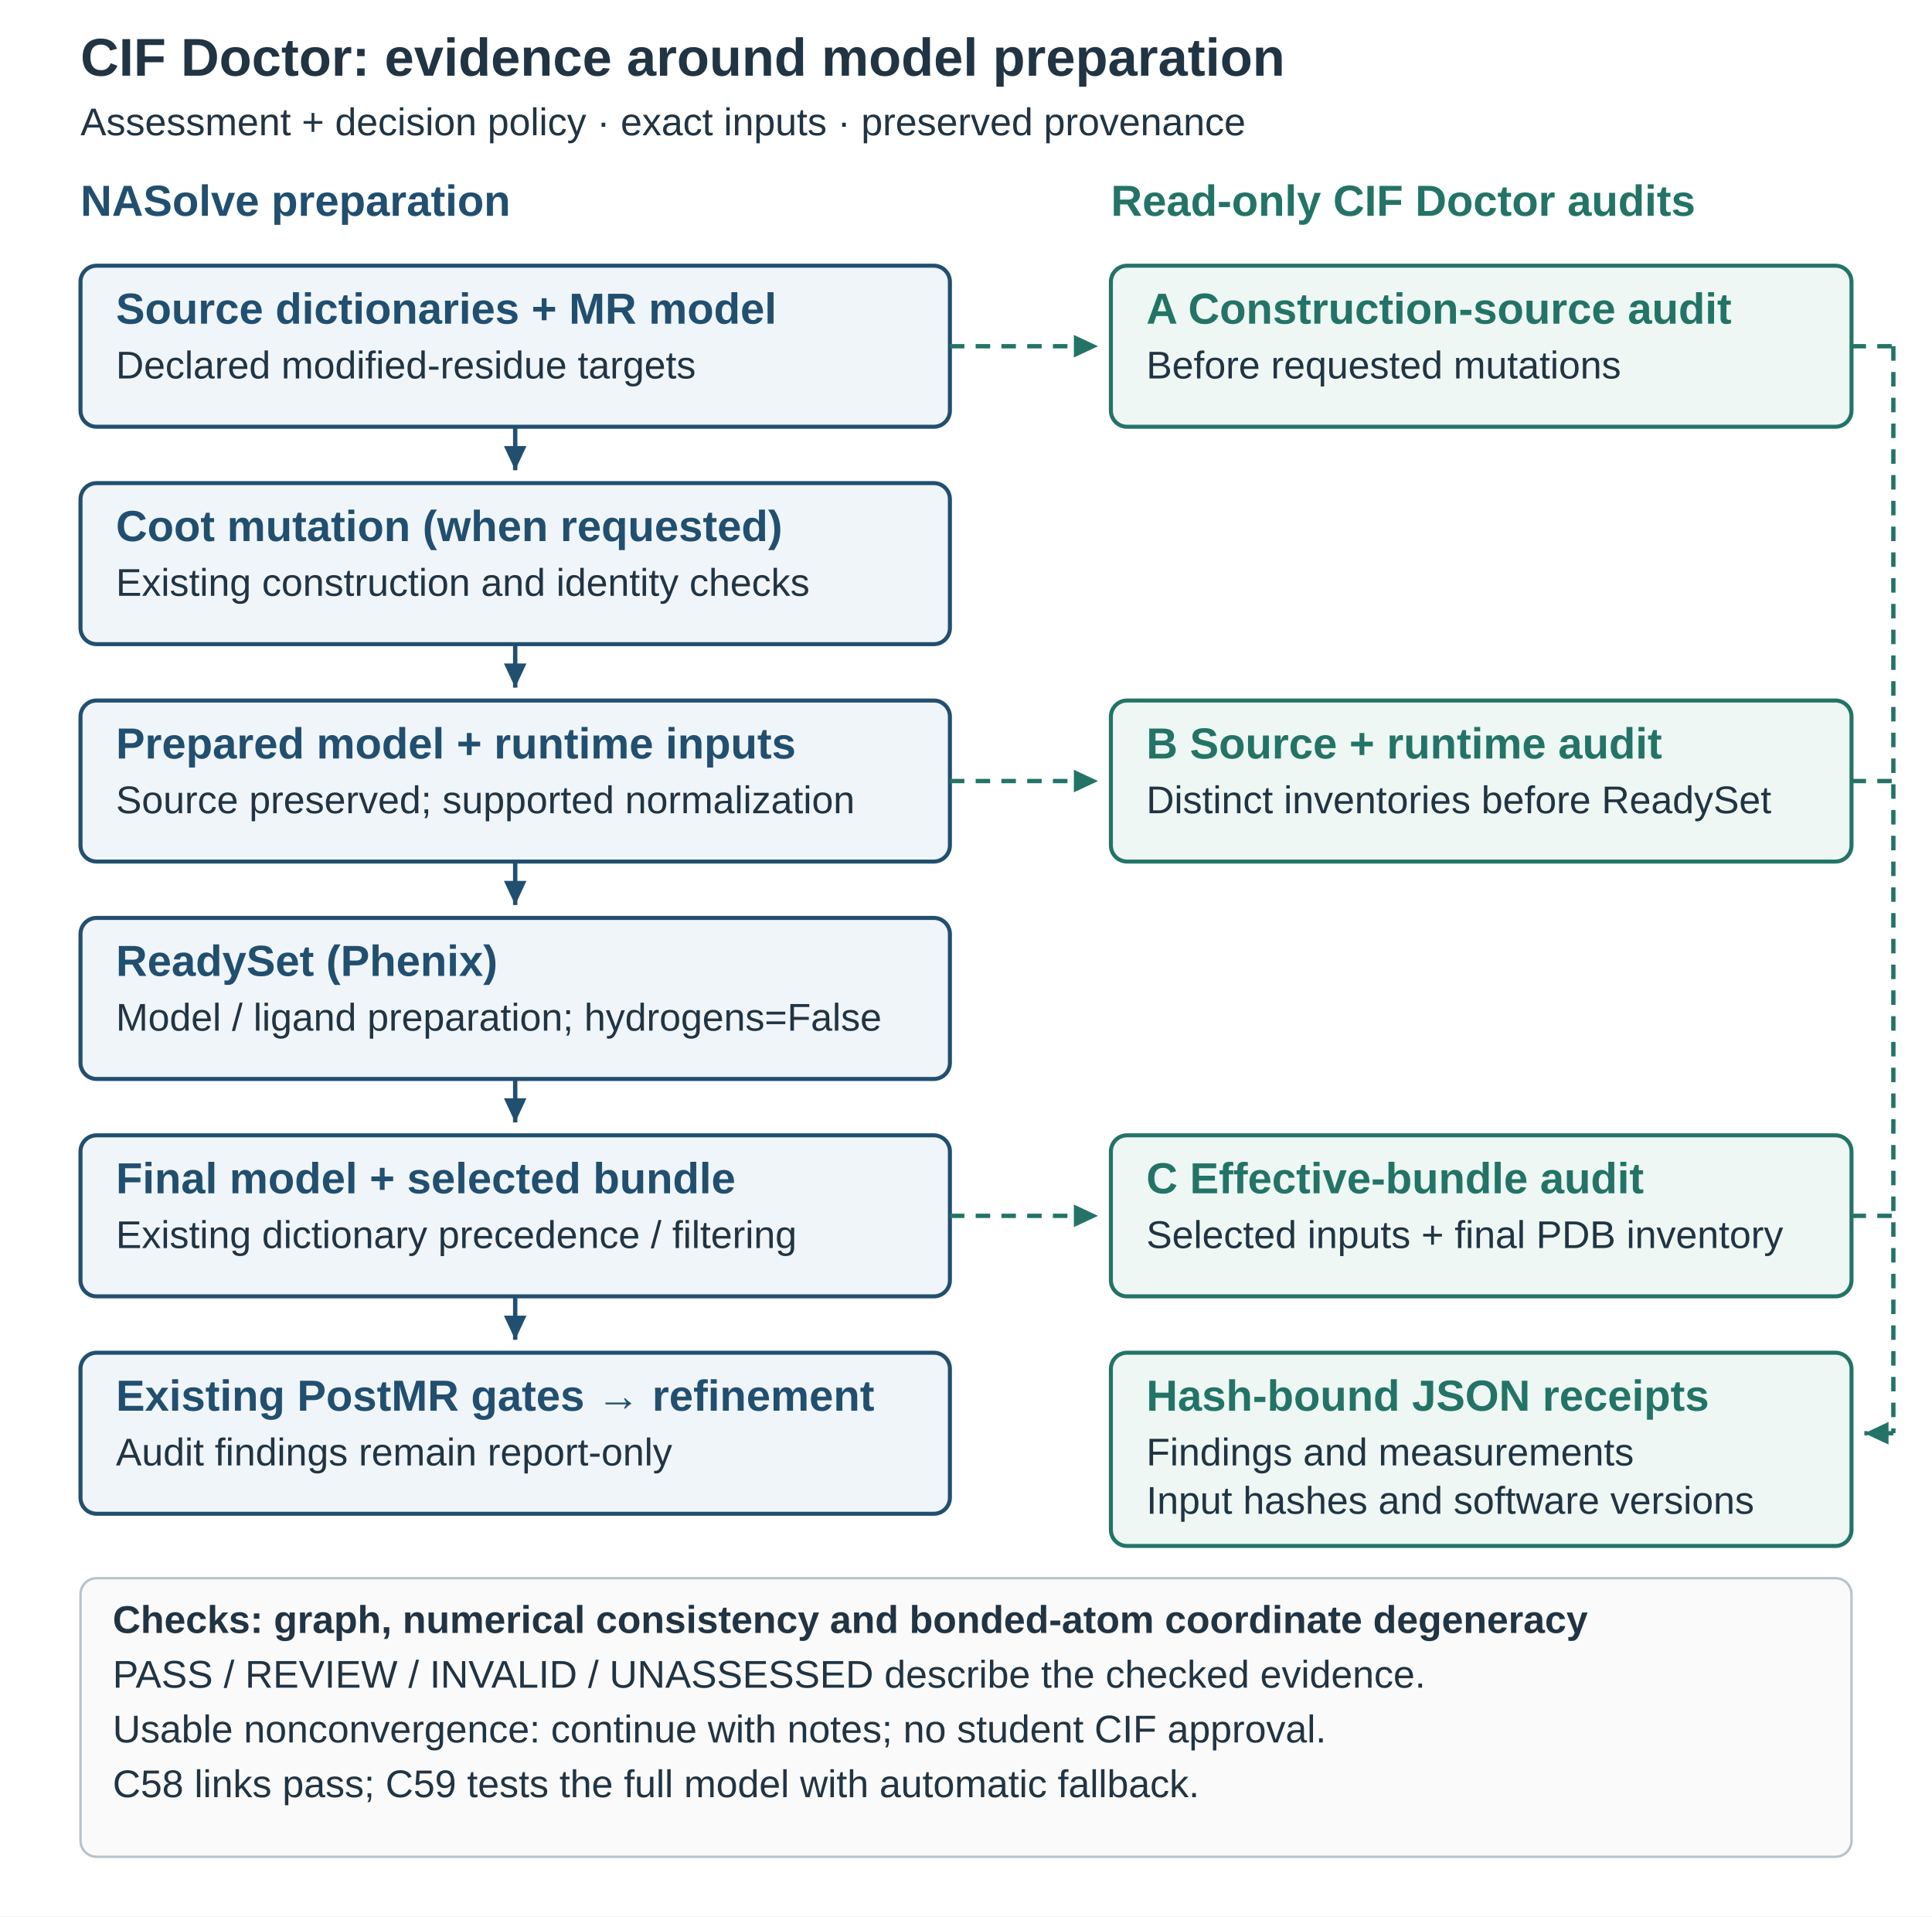
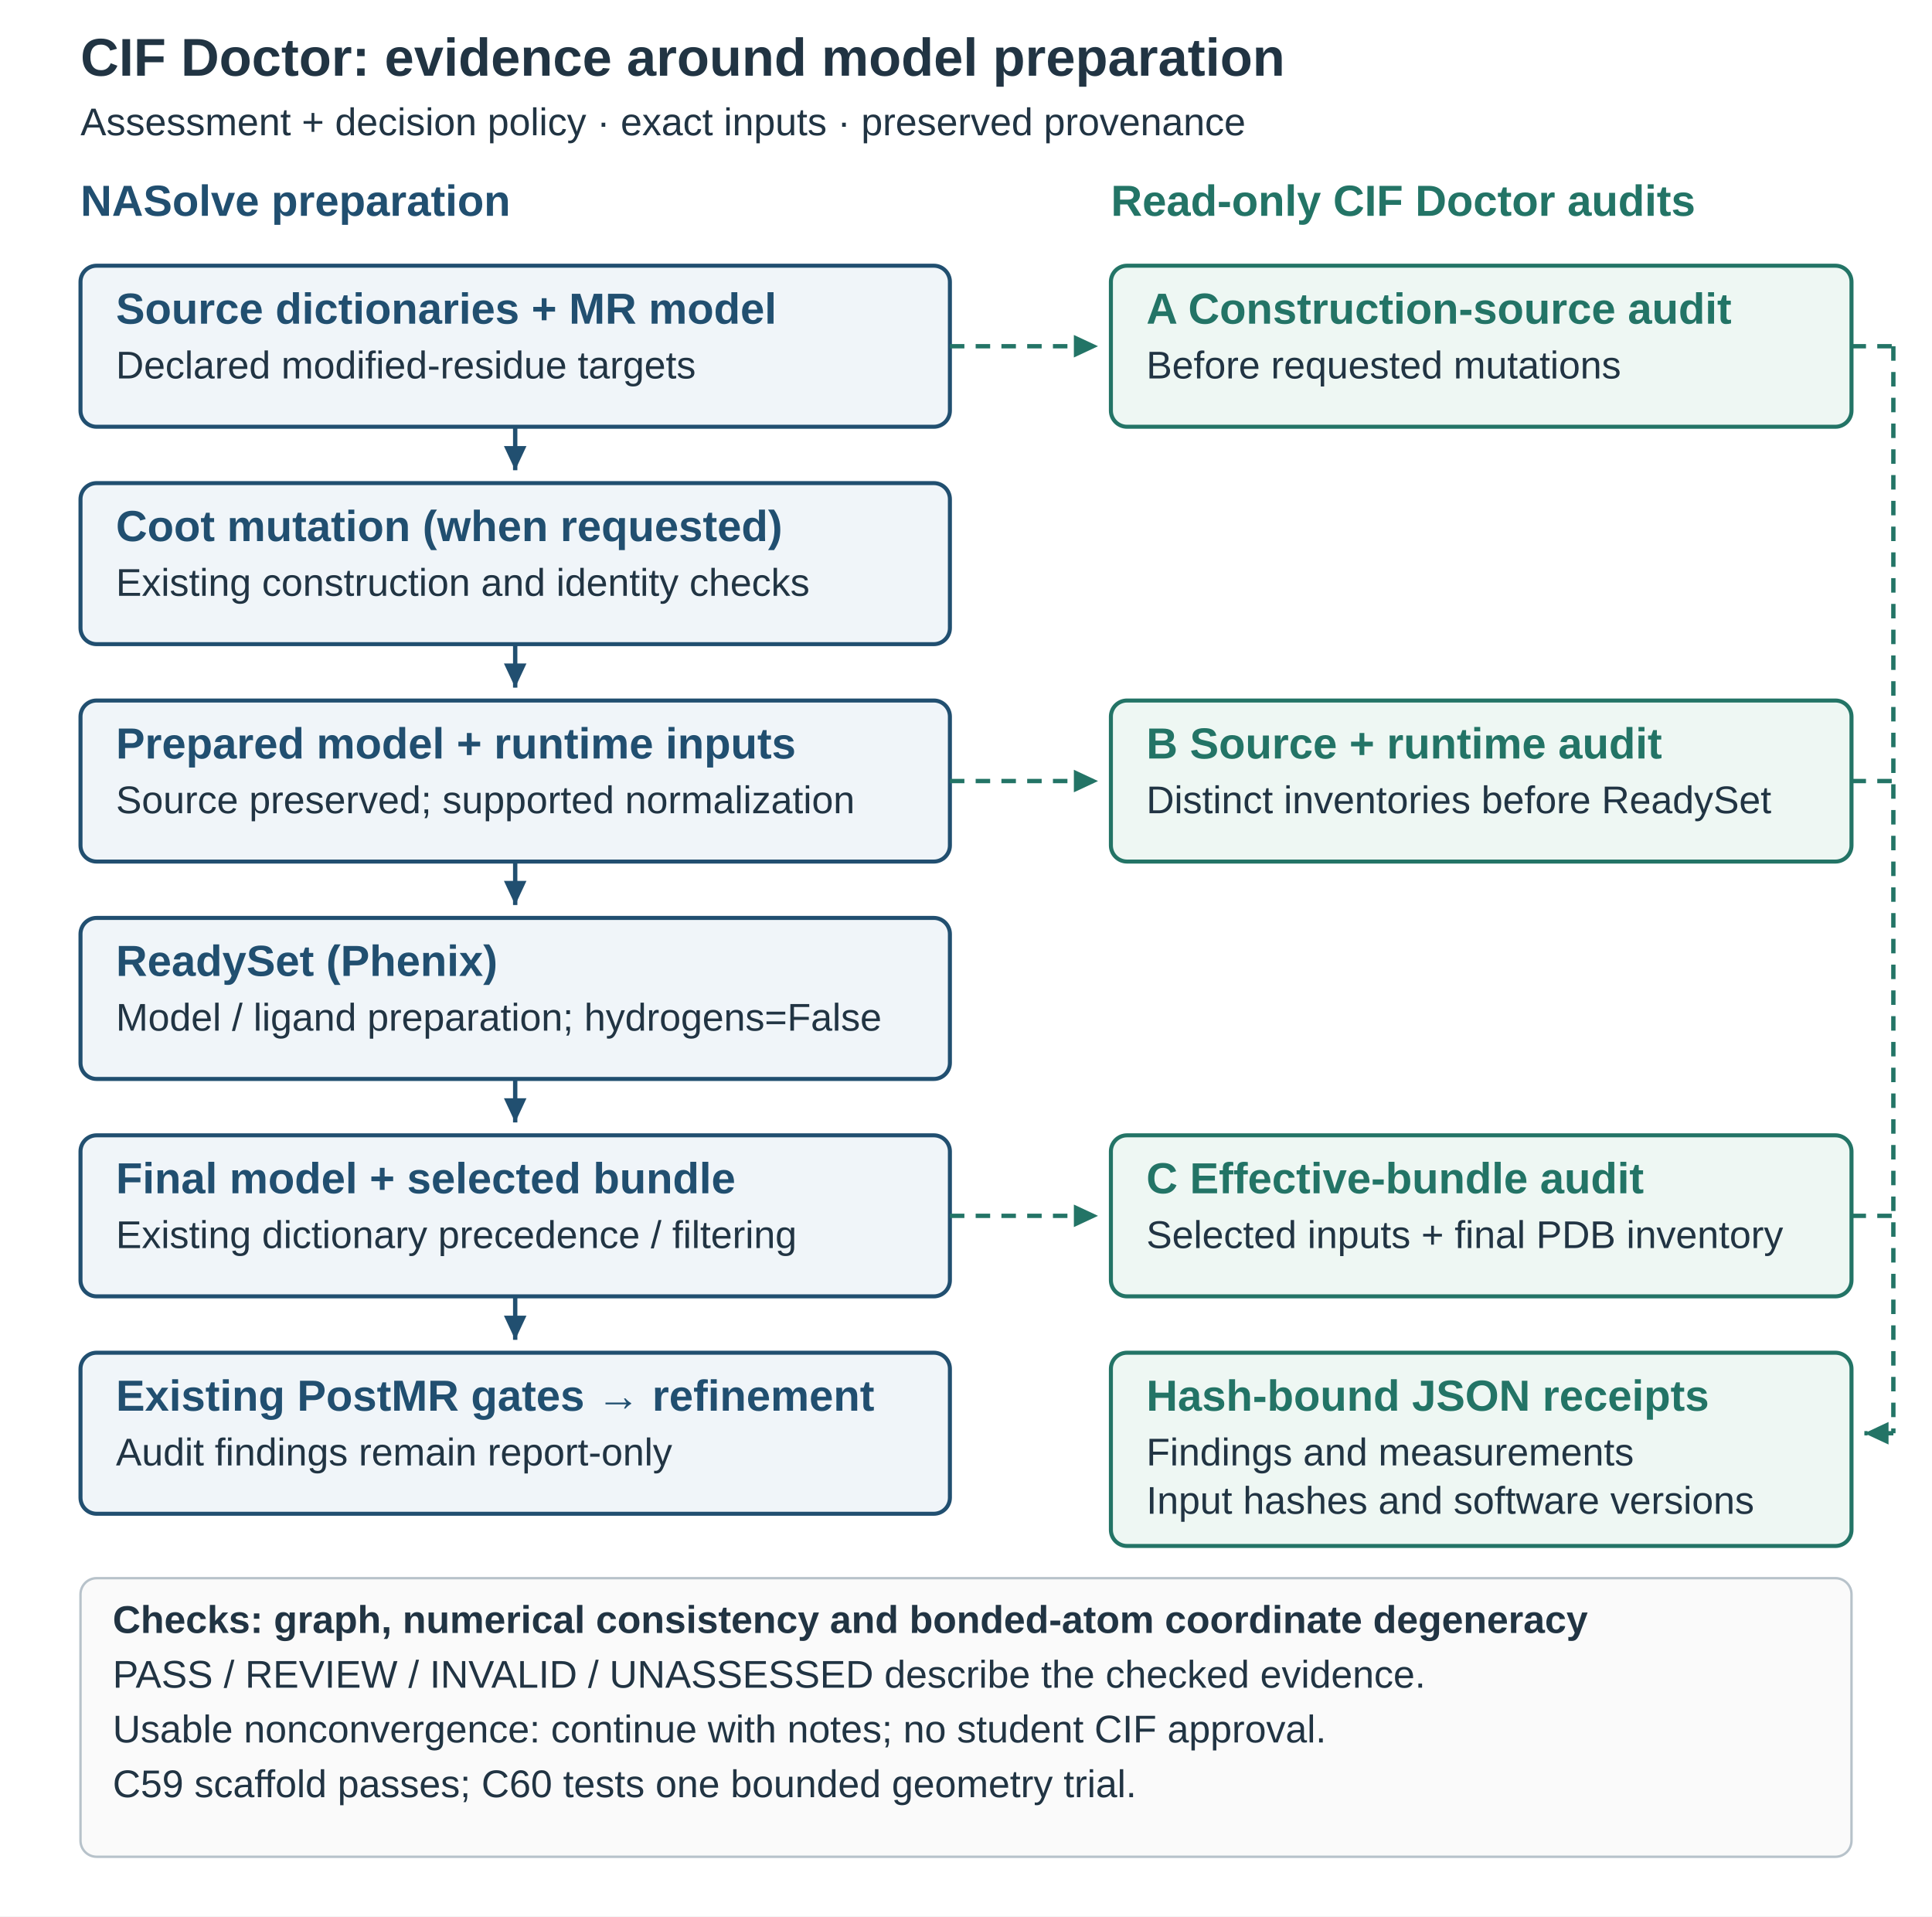
<svg xmlns="http://www.w3.org/2000/svg" width="180mm" height="178.5mm" viewBox="0 0 1200 1190" role="img" aria-labelledby="title description">
  <rect width="1200" height="1190" fill="white" />
  <text x="50" y="47" font-family="Arial, Helvetica, sans-serif" font-size="33" font-weight="bold" fill="#213443" text-anchor="start">CIF Doctor: evidence around model preparation</text>
  <text x="50" y="84" font-family="Arial, Helvetica, sans-serif" font-size="24" font-weight="normal" fill="#213443" text-anchor="start">Assessment + decision policy · exact inputs · preserved provenance</text>
  <text x="50" y="134" font-family="Arial, Helvetica, sans-serif" font-size="27" font-weight="bold" fill="#214f70" text-anchor="start">NASolve preparation</text>
  <text x="690" y="134" font-family="Arial, Helvetica, sans-serif" font-size="27" font-weight="bold" fill="#237466" text-anchor="start">Read-only CIF Doctor audits</text>
  <g id="source-inputs">
    <rect x="50" y="165" width="540" height="100" rx="10" fill="#f0f5f9" stroke="#214f70" stroke-width="2.5" />
    <text x="72" y="201" font-family="Arial, Helvetica, sans-serif" font-size="27" font-weight="bold" fill="#214f70" text-anchor="start">Source dictionaries + MR model</text>
    <text x="72" y="235" font-family="Arial, Helvetica, sans-serif" font-size="24" font-weight="normal" fill="#213443" text-anchor="start">Declared modified-residue targets</text>
  </g>
  <g id="coot-mutation">
    <rect x="50" y="300" width="540" height="100" rx="10" fill="#f0f5f9" stroke="#214f70" stroke-width="2.5" />
    <text x="72" y="336" font-family="Arial, Helvetica, sans-serif" font-size="27" font-weight="bold" fill="#214f70" text-anchor="start">Coot mutation (when requested)</text>
    <text x="72" y="370" font-family="Arial, Helvetica, sans-serif" font-size="24" font-weight="normal" fill="#213443" text-anchor="start">Existing construction and identity checks</text>
  </g>
  <g id="prepared-inputs">
    <rect x="50" y="435" width="540" height="100" rx="10" fill="#f0f5f9" stroke="#214f70" stroke-width="2.5" />
    <text x="72" y="471" font-family="Arial, Helvetica, sans-serif" font-size="27" font-weight="bold" fill="#214f70" text-anchor="start">Prepared model + runtime inputs</text>
    <text x="72" y="505" font-family="Arial, Helvetica, sans-serif" font-size="24" font-weight="normal" fill="#213443" text-anchor="start">Source preserved; supported normalization</text>
  </g>
  <g id="readyset">
    <rect x="50" y="570" width="540" height="100" rx="10" fill="#f0f5f9" stroke="#214f70" stroke-width="2.5" />
    <text x="72" y="606" font-family="Arial, Helvetica, sans-serif" font-size="27" font-weight="bold" fill="#214f70" text-anchor="start">ReadySet (Phenix)</text>
    <text x="72" y="640" font-family="Arial, Helvetica, sans-serif" font-size="24" font-weight="normal" fill="#213443" text-anchor="start">Model / ligand preparation; hydrogens=False</text>
  </g>
  <g id="effective-inputs">
    <rect x="50" y="705" width="540" height="100" rx="10" fill="#f0f5f9" stroke="#214f70" stroke-width="2.5" />
    <text x="72" y="741" font-family="Arial, Helvetica, sans-serif" font-size="27" font-weight="bold" fill="#214f70" text-anchor="start">Final model + selected bundle</text>
    <text x="72" y="775" font-family="Arial, Helvetica, sans-serif" font-size="24" font-weight="normal" fill="#213443" text-anchor="start">Existing dictionary precedence / filtering</text>
  </g>
  <g id="postmr-gates">
    <rect x="50" y="840" width="540" height="100" rx="10" fill="#f0f5f9" stroke="#214f70" stroke-width="2.5" />
    <text x="72" y="876" font-family="Arial, Helvetica, sans-serif" font-size="27" font-weight="bold" fill="#214f70" text-anchor="start">Existing PostMR gates → refinement</text>
    <text x="72" y="910" font-family="Arial, Helvetica, sans-serif" font-size="24" font-weight="normal" fill="#213443" text-anchor="start">Audit findings remain report-only</text>
  </g>
  <g id="preparation-flow-0">
    <path d="M 320.0 265.0 L 320.0 292.0" fill="none" stroke="#214f70" stroke-width="2.7" />
    <polygon points="320.0,292.0 313.0,277.0 327.0,277.0" fill="#214f70" />
  </g>
  <g id="preparation-flow-1">
    <path d="M 320.0 400.0 L 320.0 427.0" fill="none" stroke="#214f70" stroke-width="2.7" />
    <polygon points="320.0,427.0 313.0,412.0 327.0,412.0" fill="#214f70" />
  </g>
  <g id="preparation-flow-2">
    <path d="M 320.0 535.0 L 320.0 562.0" fill="none" stroke="#214f70" stroke-width="2.7" />
    <polygon points="320.0,562.0 313.0,547.0 327.0,547.0" fill="#214f70" />
  </g>
  <g id="preparation-flow-3">
    <path d="M 320.0 670.0 L 320.0 697.0" fill="none" stroke="#214f70" stroke-width="2.7" />
    <polygon points="320.0,697.0 313.0,682.0 327.0,682.0" fill="#214f70" />
  </g>
  <g id="preparation-flow-4">
    <path d="M 320.0 805.0 L 320.0 832.0" fill="none" stroke="#214f70" stroke-width="2.7" />
    <polygon points="320.0,832.0 313.0,817.0 327.0,817.0" fill="#214f70" />
  </g>
  <g id="mutation-audit">
    <rect x="690" y="165" width="460" height="100" rx="10" fill="#eef7f3" stroke="#237466" stroke-width="2.5" />
    <text x="712" y="201" font-family="Arial, Helvetica, sans-serif" font-size="27" font-weight="bold" fill="#237466" text-anchor="start">A  Construction-source audit</text>
    <text x="712" y="235" font-family="Arial, Helvetica, sans-serif" font-size="24" font-weight="normal" fill="#213443" text-anchor="start">Before requested mutations</text>
  </g>
  <g id="audit-branch-mutation-audit">
    <path d="M 590.0 215.0 L 599.0 215.0" fill="none" stroke="#237466" stroke-width="2.7" />
    <path d="M 606.0 215.0 L 615.0 215.0" fill="none" stroke="#237466" stroke-width="2.7" />
    <path d="M 622.0 215.0 L 631.0 215.0" fill="none" stroke="#237466" stroke-width="2.7" />
    <path d="M 638.0 215.0 L 647.0 215.0" fill="none" stroke="#237466" stroke-width="2.7" />
    <path d="M 654.0 215.0 L 663.0 215.0" fill="none" stroke="#237466" stroke-width="2.7" />
    <path d="M 670.0 215.0 L 679.0 215.0" fill="none" stroke="#237466" stroke-width="2.7" />
    <polygon points="682.0,215.0 667.0,222.0 667.0,208.0" fill="#237466" />
  </g>
  <g id="source-runtime-audit">
    <rect x="690" y="435" width="460" height="100" rx="10" fill="#eef7f3" stroke="#237466" stroke-width="2.5" />
    <text x="712" y="471" font-family="Arial, Helvetica, sans-serif" font-size="27" font-weight="bold" fill="#237466" text-anchor="start">B  Source + runtime audit</text>
    <text x="712" y="505" font-family="Arial, Helvetica, sans-serif" font-size="24" font-weight="normal" fill="#213443" text-anchor="start">Distinct inventories before ReadySet</text>
  </g>
  <g id="audit-branch-source-runtime-audit">
    <path d="M 590.0 485.0 L 599.0 485.0" fill="none" stroke="#237466" stroke-width="2.7" />
    <path d="M 606.0 485.0 L 615.0 485.0" fill="none" stroke="#237466" stroke-width="2.7" />
    <path d="M 622.0 485.0 L 631.0 485.0" fill="none" stroke="#237466" stroke-width="2.7" />
    <path d="M 638.0 485.0 L 647.0 485.0" fill="none" stroke="#237466" stroke-width="2.7" />
    <path d="M 654.0 485.0 L 663.0 485.0" fill="none" stroke="#237466" stroke-width="2.7" />
    <path d="M 670.0 485.0 L 679.0 485.0" fill="none" stroke="#237466" stroke-width="2.7" />
    <polygon points="682.0,485.0 667.0,492.0 667.0,478.0" fill="#237466" />
  </g>
  <g id="effective-audit">
    <rect x="690" y="705" width="460" height="100" rx="10" fill="#eef7f3" stroke="#237466" stroke-width="2.5" />
    <text x="712" y="741" font-family="Arial, Helvetica, sans-serif" font-size="27" font-weight="bold" fill="#237466" text-anchor="start">C  Effective-bundle audit</text>
    <text x="712" y="775" font-family="Arial, Helvetica, sans-serif" font-size="24" font-weight="normal" fill="#213443" text-anchor="start">Selected inputs + final PDB inventory</text>
  </g>
  <g id="audit-branch-effective-audit">
    <path d="M 590.0 755.0 L 599.0 755.0" fill="none" stroke="#237466" stroke-width="2.7" />
    <path d="M 606.0 755.0 L 615.0 755.0" fill="none" stroke="#237466" stroke-width="2.7" />
    <path d="M 622.0 755.0 L 631.0 755.0" fill="none" stroke="#237466" stroke-width="2.7" />
    <path d="M 638.0 755.0 L 647.0 755.0" fill="none" stroke="#237466" stroke-width="2.7" />
    <path d="M 654.0 755.0 L 663.0 755.0" fill="none" stroke="#237466" stroke-width="2.7" />
    <path d="M 670.0 755.0 L 679.0 755.0" fill="none" stroke="#237466" stroke-width="2.7" />
    <polygon points="682.0,755.0 667.0,762.0 667.0,748.0" fill="#237466" />
  </g>
  <g id="json-receipts">
    <rect x="690" y="840" width="460" height="120" rx="10" fill="#eef7f3" stroke="#237466" stroke-width="2.5" />
    <text x="712" y="876" font-family="Arial, Helvetica, sans-serif" font-size="27" font-weight="bold" fill="#237466" text-anchor="start">Hash-bound JSON receipts</text>
    <text x="712" y="910" font-family="Arial, Helvetica, sans-serif" font-size="24" font-weight="normal" fill="#213443" text-anchor="start">Findings and measurements</text>
    <text x="712" y="940" font-family="Arial, Helvetica, sans-serif" font-size="24" font-weight="normal" fill="#213443" text-anchor="start">Input hashes and software versions</text>
  </g>
  <g id="mutation-to-receipts">
    <path d="M 1150.0 215.0 L 1159.0 215.0" fill="none" stroke="#237466" stroke-width="2.7" />
    <path d="M 1166.0 215.0 L 1175.0 215.0" fill="none" stroke="#237466" stroke-width="2.7" />
    <path d="M 1176.0 215.0 L 1176.0 224.0" fill="none" stroke="#237466" stroke-width="2.7" />
    <path d="M 1176.0 231.0 L 1176.0 240.0" fill="none" stroke="#237466" stroke-width="2.7" />
    <path d="M 1176.0 247.0 L 1176.0 256.0" fill="none" stroke="#237466" stroke-width="2.7" />
    <path d="M 1176.0 263.0 L 1176.0 272.0" fill="none" stroke="#237466" stroke-width="2.7" />
    <path d="M 1176.0 279.0 L 1176.0 288.0" fill="none" stroke="#237466" stroke-width="2.7" />
    <path d="M 1176.0 295.0 L 1176.0 304.0" fill="none" stroke="#237466" stroke-width="2.7" />
    <path d="M 1176.0 311.0 L 1176.0 320.0" fill="none" stroke="#237466" stroke-width="2.7" />
    <path d="M 1176.0 327.0 L 1176.0 336.0" fill="none" stroke="#237466" stroke-width="2.7" />
    <path d="M 1176.0 343.0 L 1176.0 352.0" fill="none" stroke="#237466" stroke-width="2.7" />
    <path d="M 1176.0 359.0 L 1176.0 368.0" fill="none" stroke="#237466" stroke-width="2.7" />
    <path d="M 1176.0 375.0 L 1176.0 384.0" fill="none" stroke="#237466" stroke-width="2.7" />
    <path d="M 1176.0 391.0 L 1176.0 400.0" fill="none" stroke="#237466" stroke-width="2.7" />
    <path d="M 1176.0 407.0 L 1176.0 416.0" fill="none" stroke="#237466" stroke-width="2.7" />
    <path d="M 1176.0 423.0 L 1176.0 432.0" fill="none" stroke="#237466" stroke-width="2.7" />
    <path d="M 1176.0 439.0 L 1176.0 448.0" fill="none" stroke="#237466" stroke-width="2.7" />
    <path d="M 1176.0 455.0 L 1176.0 464.0" fill="none" stroke="#237466" stroke-width="2.7" />
    <path d="M 1176.0 471.0 L 1176.0 480.0" fill="none" stroke="#237466" stroke-width="2.7" />
    <path d="M 1176.0 487.0 L 1176.0 496.0" fill="none" stroke="#237466" stroke-width="2.7" />
    <path d="M 1176.0 503.0 L 1176.0 512.0" fill="none" stroke="#237466" stroke-width="2.7" />
    <path d="M 1176.0 519.0 L 1176.0 528.0" fill="none" stroke="#237466" stroke-width="2.7" />
    <path d="M 1176.0 535.0 L 1176.0 544.0" fill="none" stroke="#237466" stroke-width="2.7" />
    <path d="M 1176.0 551.0 L 1176.0 560.0" fill="none" stroke="#237466" stroke-width="2.7" />
    <path d="M 1176.0 567.0 L 1176.0 576.0" fill="none" stroke="#237466" stroke-width="2.7" />
    <path d="M 1176.0 583.0 L 1176.0 592.0" fill="none" stroke="#237466" stroke-width="2.7" />
    <path d="M 1176.0 599.0 L 1176.0 608.0" fill="none" stroke="#237466" stroke-width="2.7" />
    <path d="M 1176.0 615.0 L 1176.0 624.0" fill="none" stroke="#237466" stroke-width="2.7" />
    <path d="M 1176.0 631.0 L 1176.0 640.0" fill="none" stroke="#237466" stroke-width="2.7" />
    <path d="M 1176.0 647.0 L 1176.0 656.0" fill="none" stroke="#237466" stroke-width="2.7" />
    <path d="M 1176.0 663.0 L 1176.0 672.0" fill="none" stroke="#237466" stroke-width="2.7" />
    <path d="M 1176.0 679.0 L 1176.0 688.0" fill="none" stroke="#237466" stroke-width="2.7" />
    <path d="M 1176.0 695.0 L 1176.0 704.0" fill="none" stroke="#237466" stroke-width="2.7" />
    <path d="M 1176.0 711.0 L 1176.0 720.0" fill="none" stroke="#237466" stroke-width="2.7" />
    <path d="M 1176.0 727.0 L 1176.0 736.0" fill="none" stroke="#237466" stroke-width="2.7" />
    <path d="M 1176.0 743.0 L 1176.0 752.0" fill="none" stroke="#237466" stroke-width="2.7" />
    <path d="M 1176.0 759.0 L 1176.0 768.0" fill="none" stroke="#237466" stroke-width="2.7" />
    <path d="M 1176.0 775.0 L 1176.0 784.0" fill="none" stroke="#237466" stroke-width="2.7" />
    <path d="M 1176.0 791.0 L 1176.0 800.0" fill="none" stroke="#237466" stroke-width="2.7" />
    <path d="M 1176.0 807.0 L 1176.0 816.0" fill="none" stroke="#237466" stroke-width="2.7" />
    <path d="M 1176.0 823.0 L 1176.0 832.0" fill="none" stroke="#237466" stroke-width="2.7" />
    <path d="M 1176.0 839.0 L 1176.0 848.0" fill="none" stroke="#237466" stroke-width="2.7" />
    <path d="M 1176.0 855.0 L 1176.0 864.0" fill="none" stroke="#237466" stroke-width="2.7" />
    <path d="M 1176.0 871.0 L 1176.0 880.0" fill="none" stroke="#237466" stroke-width="2.7" />
    <path d="M 1176.0 887.0 L 1176.0 890.0" fill="none" stroke="#237466" stroke-width="2.7" />
    <path d="M 1176.0 890.0 L 1167.0 890.0" fill="none" stroke="#237466" stroke-width="2.7" />
    <path d="M 1160.0 890.0 L 1158.0 890.0" fill="none" stroke="#237466" stroke-width="2.7" />
    <polygon points="1158.0,890.0 1173.0,883.0 1173.0,897.0" fill="#237466" />
  </g>
  <g id="source-to-receipts">
    <path d="M 1150.0 485.0 L 1159.0 485.0" fill="none" stroke="#237466" stroke-width="2.7" />
    <path d="M 1166.0 485.0 L 1175.0 485.0" fill="none" stroke="#237466" stroke-width="2.7" />
  </g>
  <g id="effective-to-receipts">
    <path d="M 1150.0 755.0 L 1159.0 755.0" fill="none" stroke="#237466" stroke-width="2.7" />
    <path d="M 1166.0 755.0 L 1175.0 755.0" fill="none" stroke="#237466" stroke-width="2.7" />
  </g>
  <g id="scope-notes">
    <rect x="50" y="980" width="1100" height="173" rx="10" fill="#fafafa" stroke="#b7c2ca" stroke-width="1.5" />
    <text x="70" y="1014" font-family="Arial, Helvetica, sans-serif" font-size="24" font-weight="bold" fill="#213443" text-anchor="start">Checks: graph, numerical consistency and bonded-atom coordinate degeneracy</text>
    <text x="70" y="1048" font-family="Arial, Helvetica, sans-serif" font-size="24" font-weight="normal" fill="#213443" text-anchor="start">PASS / REVIEW / INVALID / UNASSESSED describe the checked evidence.</text>
    <text x="70" y="1082" font-family="Arial, Helvetica, sans-serif" font-size="24" font-weight="normal" fill="#213443" text-anchor="start">Usable nonconvergence: continue with notes; no student CIF approval.</text>
-     <text x="70" y="1116" font-family="Arial, Helvetica, sans-serif" font-size="24" font-weight="normal" fill="#213443" text-anchor="start">C58 links pass; C59 tests the full model with automatic fallback.</text>
+     <text x="70" y="1116" font-family="Arial, Helvetica, sans-serif" font-size="24" font-weight="normal" fill="#213443" text-anchor="start">C59 scaffold passes; C60 tests one bounded geometry trial.</text>
  </g>
</svg>
